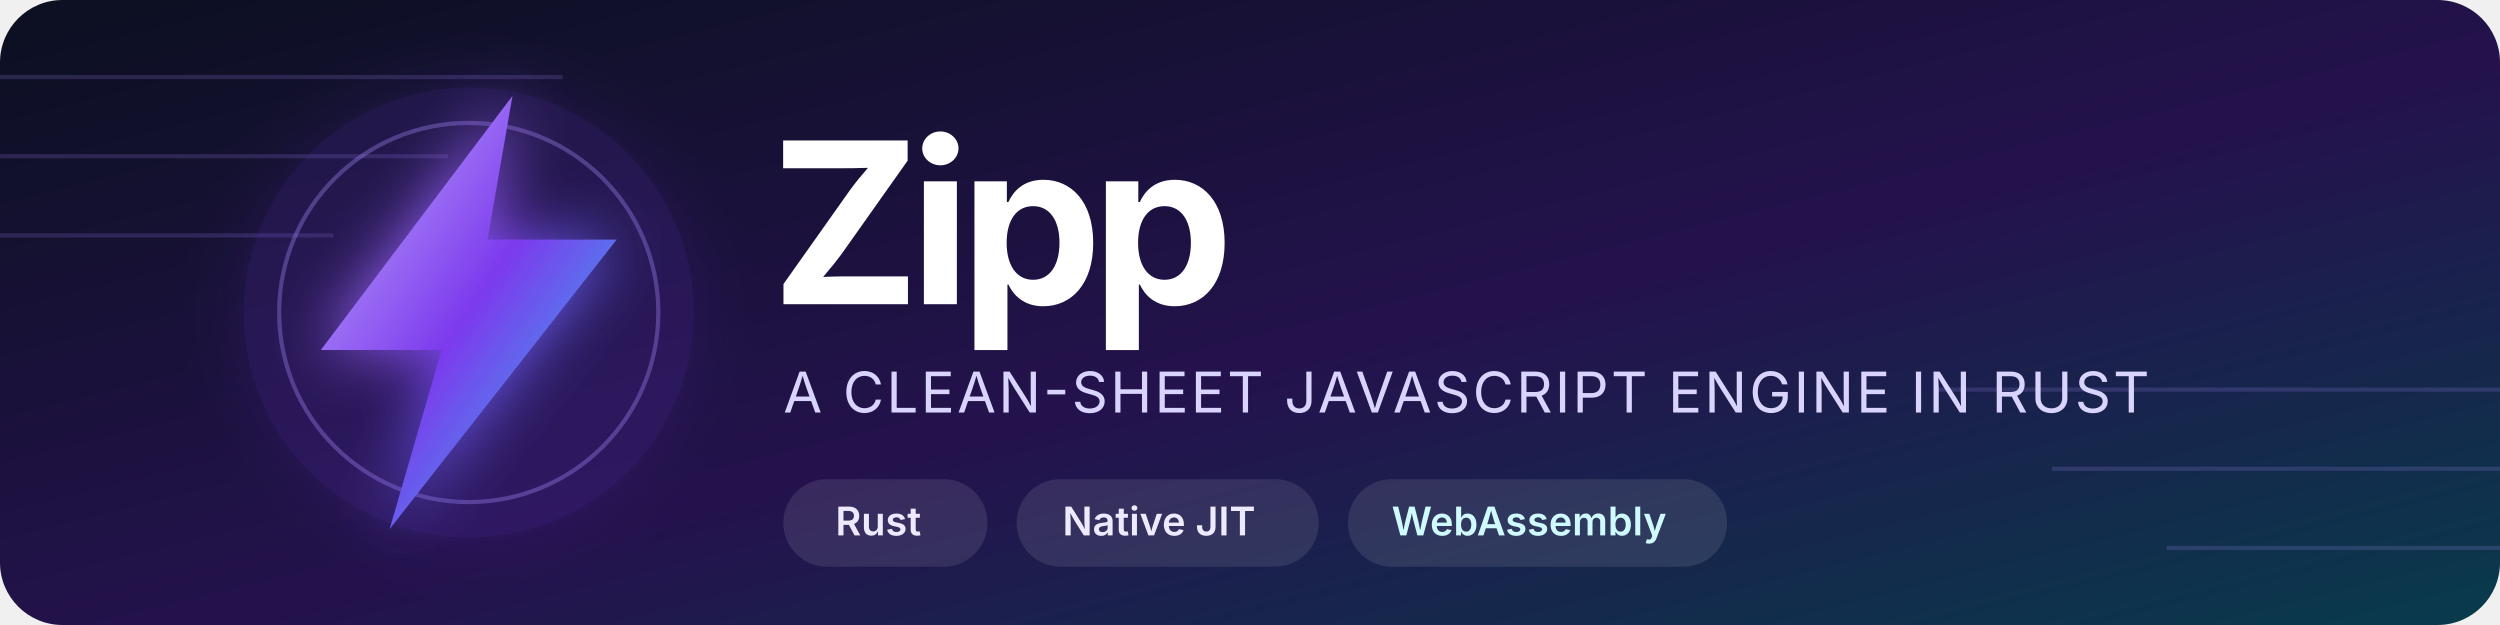
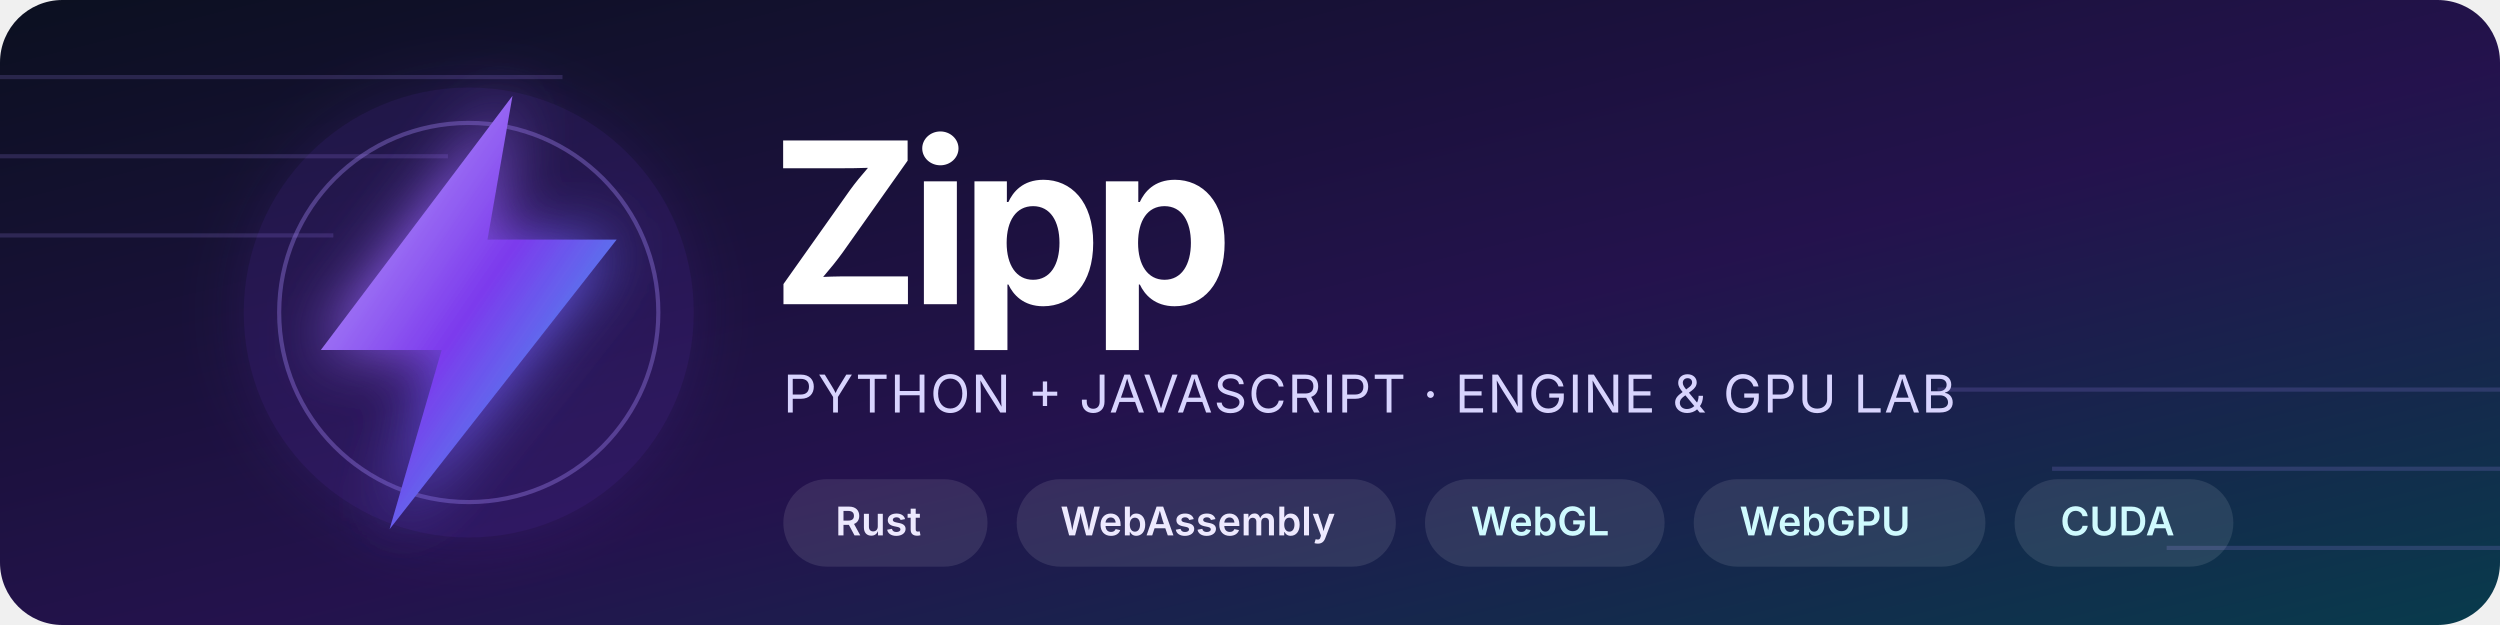
<svg xmlns="http://www.w3.org/2000/svg" width="1200" height="300" viewBox="0 0 1200 300" role="img" aria-labelledby="title desc">
  <defs>
    <linearGradient id="bg" x1="0" y1="0" x2="1" y2="1">
      <stop offset="0" stop-color="#0b1020" />
      <stop offset="0.55" stop-color="#24124d" />
      <stop offset="1" stop-color="#083b4c" />
    </linearGradient>
    <linearGradient id="bolt" x1="0" y1="0" x2="1" y2="1">
      <stop offset="0" stop-color="#c4b5fd" />
      <stop offset="0.5" stop-color="#7c3aed" />
      <stop offset="1" stop-color="#22d3ee" />
    </linearGradient>
    <filter id="glow" x="-80%" y="-80%" width="260%" height="260%">
      <feGaussianBlur stdDeviation="15" result="blur" />
      <feMerge>
        <feMergeNode in="blur" />
        <feMergeNode in="SourceGraphic" />
      </feMerge>
    </filter>
  </defs>
  <rect width="1200" height="300" rx="30" fill="url(#bg)" />
  <g transform="translate(0 -30)">
    <g opacity="0.18" stroke="#a78bfa" stroke-width="2">
      <path d="M0 67h270M0 105h215M0 143h160" />
      <path d="M930 217h270M985 255h215M1040 293h160" />
    </g>
    <circle cx="225" cy="180" r="108" fill="#7c3aed" opacity="0.14" filter="url(#glow)" />
    <circle cx="225" cy="180" r="91" fill="none" stroke="#a78bfa" stroke-opacity="0.35" stroke-width="2" />
    <path d="M92 0 0 122h58l-25 86L142 69h-62z" transform="translate(154 76)" fill="url(#bolt)" filter="url(#glow)" />
    <text x="370" y="176" fill="#ffffff" font-family="Inter,Segoe UI,Arial,sans-serif" font-size="108" font-weight="750" letter-spacing="-5">Zipp</text>
-     <text x="376" y="228" fill="#d8d4fe" font-family="Inter,Segoe UI,Arial,sans-serif" font-size="27" letter-spacing="1.2">A CLEAN-SHEET JAVASCRIPT ENGINE IN RUST</text>
+     <text x="376" y="228" fill="#d8d4fe" font-family="Inter,Segoe UI,Arial,sans-serif" font-size="25" letter-spacing="0.6">PYTHON + JAVASCRIPT · ENGINE &amp; GPU LAB</text>
    <g font-family="Inter,Segoe UI,Arial,sans-serif" font-size="19" font-weight="600">
      <rect x="376" y="260" width="98" height="42" rx="21" fill="#ffffff" opacity="0.10" />
      <text x="401" y="287" fill="#ede9fe">Rust</text>
-       <rect x="488" y="260" width="145" height="42" rx="21" fill="#ffffff" opacity="0.10" />
-       <text x="510" y="287" fill="#ede9fe">Native JIT</text>
-       <rect x="647" y="260" width="182" height="42" rx="21" fill="#ffffff" opacity="0.10" />
-       <text x="668" y="287" fill="#cffafe">WebAssembly</text>
+       <rect x="488" y="260" width="182" height="42" rx="21" fill="#ffffff" opacity="0.10" />
+       <text x="509" y="287" fill="#ede9fe">WebAssembly</text>
+       <rect x="684" y="260" width="115" height="42" rx="21" fill="#ffffff" opacity="0.10" />
+       <text x="706" y="287" fill="#cffafe">WebGL</text>
+       <rect x="813" y="260" width="140" height="42" rx="21" fill="#ffffff" opacity="0.10" />
+       <text x="835" y="287" fill="#cffafe">WebGPU</text>
+       <rect x="967" y="260" width="105" height="42" rx="21" fill="#ffffff" opacity="0.10" />
+       <text x="989" y="287" fill="#cffafe">CUDA</text>
    </g>
  </g>
</svg>
